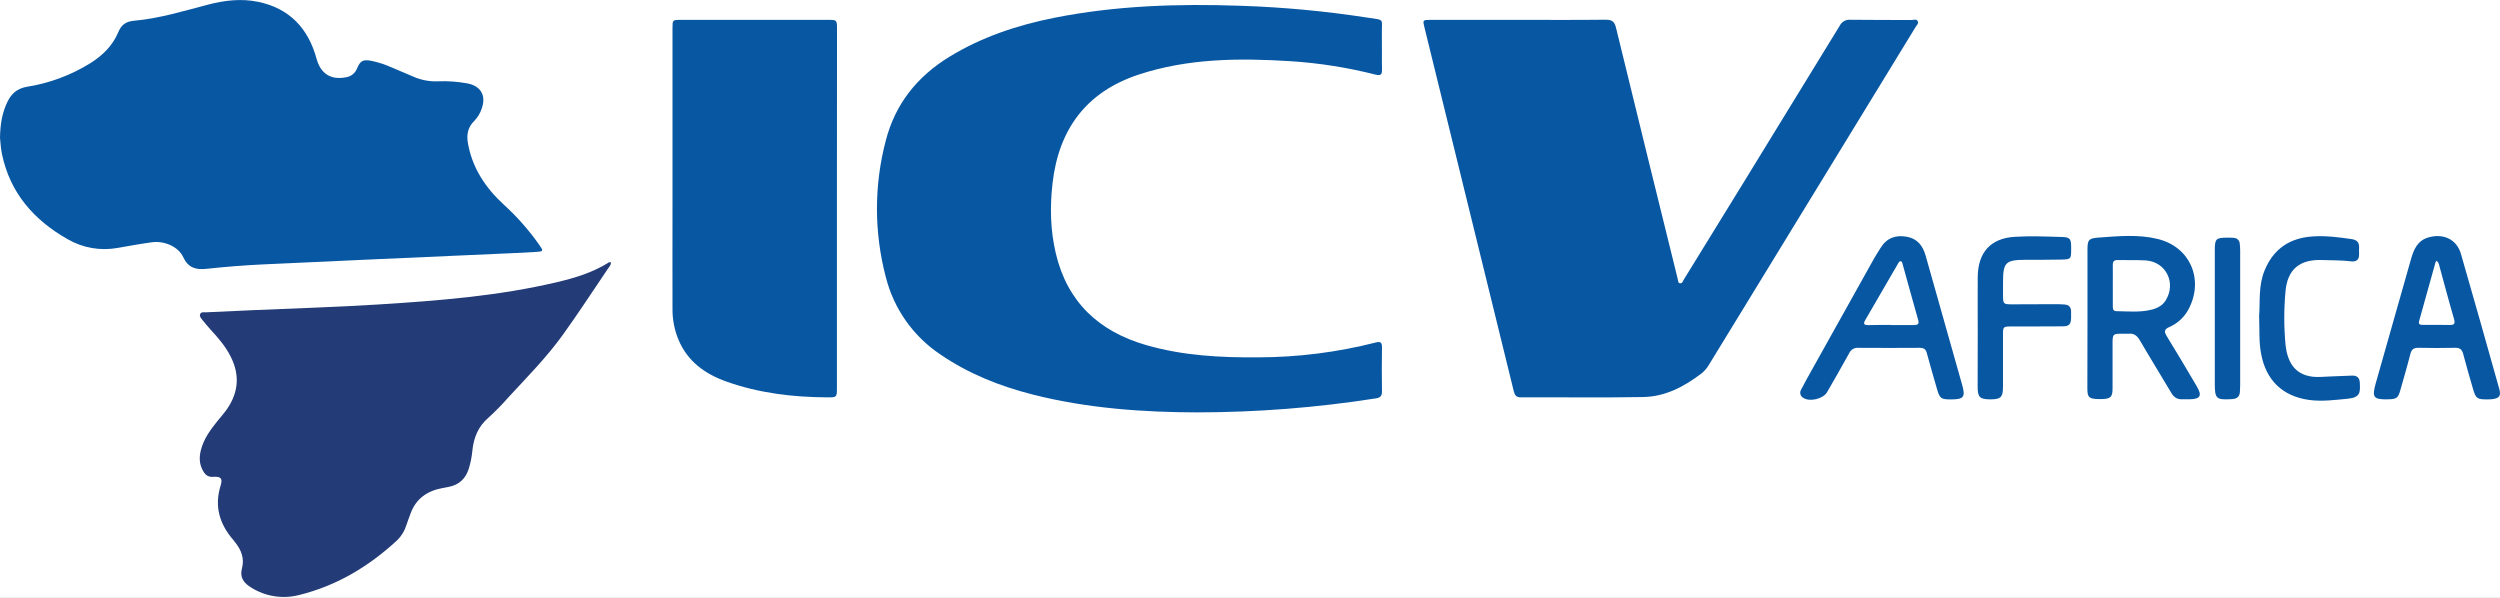
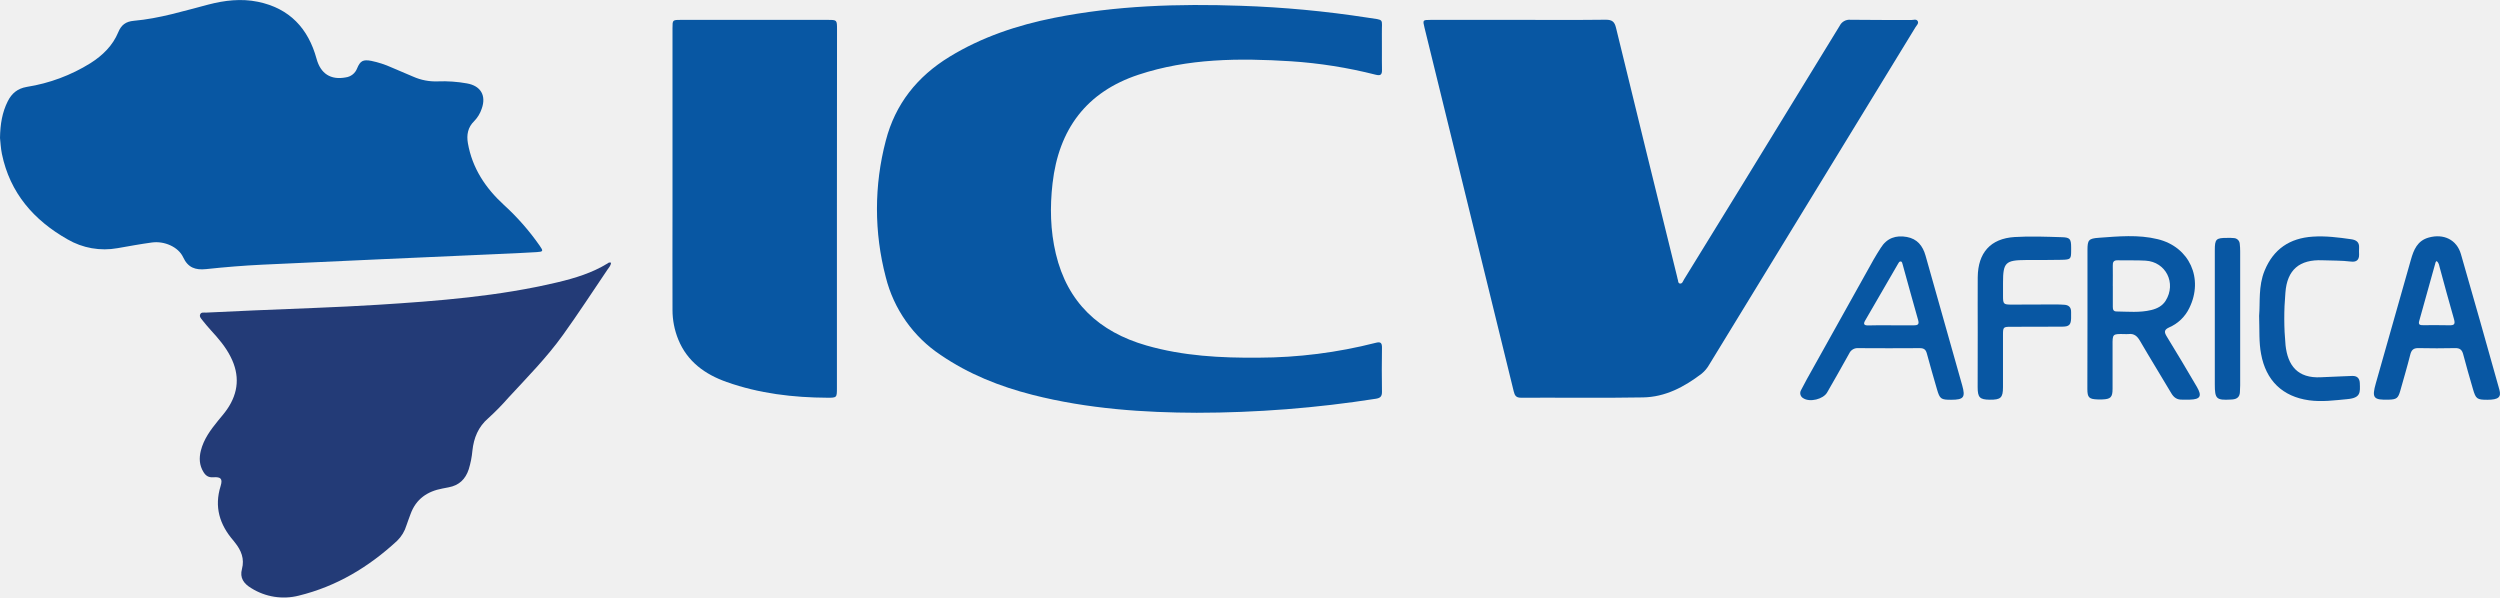
- <svg xmlns="http://www.w3.org/2000/svg" width="201" height="48" viewBox="0 0 201 48" fill="none">
-   <g clip-path="url(#clip0_2183_3320)">
-     <rect width="201" height="48" fill="white" />
-     <path d="M0 11.082C0.019 9.968 0.179 9.022 0.621 8.141C0.938 7.505 1.4 7.109 2.163 6.978C3.976 6.692 5.713 6.045 7.271 5.076C8.254 4.452 9.06 3.669 9.511 2.583C9.75 2.005 10.111 1.729 10.761 1.67C12.813 1.489 14.777 0.879 16.76 0.364C18.066 0.026 19.397 -0.132 20.739 0.144C23.28 0.667 24.781 2.279 25.452 4.722C25.779 5.92 26.587 6.444 27.798 6.217C28 6.19 28.191 6.109 28.352 5.983C28.512 5.857 28.635 5.69 28.708 5.5C28.965 4.881 29.189 4.766 29.855 4.89C30.419 5.007 30.969 5.186 31.495 5.424C32.071 5.667 32.647 5.912 33.224 6.159C33.846 6.435 34.524 6.565 35.204 6.537C35.984 6.506 36.766 6.56 37.534 6.698C38.656 6.891 39.111 7.678 38.728 8.737C38.606 9.108 38.4 9.447 38.127 9.727C37.61 10.227 37.503 10.839 37.619 11.503C37.969 13.508 39.036 15.107 40.508 16.455C41.588 17.437 42.554 18.536 43.389 19.733C43.696 20.175 43.686 20.217 43.147 20.252C42.081 20.322 41.012 20.361 39.945 20.41C33.658 20.691 27.372 20.963 21.085 21.261C19.579 21.332 18.073 21.456 16.573 21.616C15.706 21.709 15.111 21.498 14.726 20.665C14.34 19.832 13.214 19.342 12.212 19.479C11.288 19.604 10.372 19.774 9.454 19.934C8.07 20.184 6.643 19.933 5.428 19.226C2.712 17.684 0.801 15.499 0.153 12.365C0.058 11.895 0.039 11.416 0 11.082Z" fill="#0857A3" />
-     <path d="M96.21 33.156C92.065 33.143 87.484 32.859 82.997 31.712C80.371 31.041 77.883 30.054 75.626 28.512C73.428 27.051 71.855 24.822 71.216 22.261C70.271 18.67 70.271 14.896 71.216 11.306C71.978 8.357 73.74 6.15 76.336 4.563C78.931 2.976 81.794 2.021 84.769 1.43C89.722 0.446 94.735 0.288 99.767 0.465C103.174 0.578 106.572 0.896 109.941 1.416C111.369 1.639 111.081 1.438 111.102 2.706C111.119 3.672 111.092 4.638 111.112 5.603C111.12 6.011 110.994 6.1 110.601 6.001C108.364 5.432 106.078 5.07 103.774 4.921C99.642 4.662 95.524 4.683 91.537 6.001C87.342 7.387 85.123 10.392 84.626 14.721C84.407 16.624 84.445 18.511 84.888 20.377C85.819 24.304 88.364 26.657 92.171 27.751C95.119 28.599 98.147 28.758 101.191 28.73C104.366 28.723 107.527 28.323 110.603 27.539C110.984 27.438 111.117 27.52 111.111 27.93C111.092 29.115 111.092 30.301 111.111 31.488C111.111 31.861 110.957 31.978 110.609 32.031C105.846 32.777 101.032 33.153 96.21 33.156Z" fill="#0857A3" />
-     <path d="M122.087 1.597C124.428 1.597 126.771 1.613 129.112 1.585C129.621 1.585 129.813 1.754 129.927 2.23C131.551 8.889 133.185 15.541 134.829 22.186C134.837 22.253 134.852 22.319 134.874 22.383C134.939 22.519 134.889 22.743 135.059 22.774C135.26 22.811 135.311 22.583 135.394 22.45C136.97 19.898 138.541 17.346 140.11 14.793C142.716 10.553 145.319 6.309 147.917 2.062C147.996 1.905 148.119 1.777 148.272 1.692C148.425 1.608 148.6 1.572 148.774 1.589C150.404 1.612 152.033 1.599 153.663 1.609C153.838 1.609 154.07 1.508 154.18 1.691C154.29 1.873 154.099 2.034 154.005 2.187C150.727 7.546 147.448 12.905 144.169 18.263C141.923 21.931 139.678 25.6 137.434 29.27C137.277 29.553 137.069 29.804 136.82 30.011C135.417 31.08 133.887 31.894 132.097 31.923C128.823 31.98 125.547 31.933 122.271 31.947C121.888 31.947 121.782 31.758 121.706 31.448C120.281 25.634 118.854 19.82 117.424 14.005L114.532 2.229C114.379 1.609 114.379 1.599 115.01 1.598C117.369 1.598 119.728 1.598 122.087 1.598V1.597Z" fill="#0857A3" />
-     <path d="M49.131 21.11C49.104 21.342 48.956 21.493 48.844 21.653C47.657 23.406 46.499 25.186 45.266 26.9C43.959 28.721 42.381 30.316 40.863 31.959C40.361 32.533 39.827 33.078 39.262 33.59C38.447 34.291 38.091 35.176 37.981 36.206C37.935 36.713 37.836 37.214 37.685 37.701C37.424 38.496 36.904 38.99 36.073 39.144C35.906 39.175 35.74 39.21 35.575 39.24C34.352 39.467 33.447 40.084 33.009 41.289C32.899 41.591 32.782 41.89 32.681 42.195C32.54 42.669 32.28 43.099 31.925 43.443C29.648 45.546 27.061 47.103 24.023 47.845C23.38 48.008 22.71 48.039 22.054 47.936C21.399 47.834 20.771 47.599 20.208 47.247C19.602 46.887 19.258 46.422 19.454 45.701C19.67 44.885 19.392 44.206 18.891 43.583C18.847 43.53 18.811 43.475 18.766 43.423C17.658 42.144 17.215 40.719 17.736 39.046C17.917 38.462 17.762 38.293 17.147 38.338C16.764 38.367 16.541 38.213 16.358 37.914C16.024 37.37 15.999 36.797 16.148 36.202C16.38 35.271 16.936 34.525 17.526 33.799C17.772 33.496 18.034 33.204 18.254 32.885C19.184 31.539 19.287 30.131 18.547 28.672C18.14 27.857 17.553 27.177 16.945 26.518C16.704 26.256 16.477 25.974 16.256 25.703C16.154 25.567 16.016 25.431 16.096 25.247C16.176 25.064 16.389 25.111 16.549 25.111C17.817 25.05 19.088 24.991 20.363 24.936C23.701 24.788 27.043 24.692 30.377 24.482C35.234 24.177 40.088 23.803 44.841 22.672C46.245 22.337 47.619 21.918 48.862 21.153C48.896 21.117 48.941 21.093 48.989 21.086C49.038 21.078 49.088 21.086 49.131 21.11Z" fill="#233B77" />
-     <path d="M67.288 16.809V31.145C67.288 31.939 67.288 31.953 66.524 31.948C63.76 31.935 61.037 31.61 58.423 30.685C56.687 30.072 55.261 29.054 54.533 27.271C54.226 26.516 54.068 25.708 54.069 24.893C54.059 22.096 54.069 19.299 54.069 16.504V2.269C54.069 1.601 54.069 1.598 54.741 1.598H66.556C67.295 1.598 67.296 1.598 67.296 2.37L67.288 16.809Z" fill="#0857A3" />
-     <path d="M167.833 25.608C167.833 23.761 167.833 21.916 167.833 20.07C167.833 19.286 167.93 19.158 168.728 19.101C170.317 18.986 171.916 18.829 173.481 19.213C176.037 19.832 177.188 22.378 176.02 24.745C175.686 25.44 175.113 25.991 174.405 26.297C173.997 26.48 173.984 26.665 174.203 27.021C175.026 28.363 175.834 29.713 176.627 31.072C177.064 31.817 176.908 32.082 176.059 32.102C175.855 32.102 175.652 32.102 175.448 32.102C175.051 32.117 174.787 31.946 174.581 31.602C173.745 30.189 172.878 28.794 172.053 27.377C171.83 26.995 171.58 26.779 171.129 26.834C171.011 26.842 170.892 26.842 170.773 26.834C169.84 26.82 169.844 26.82 169.85 27.778C169.855 28.929 169.855 30.081 169.85 31.232C169.85 31.912 169.696 32.063 169.013 32.086C168.895 32.086 168.777 32.086 168.658 32.086C167.957 32.063 167.825 31.935 167.824 31.243C167.83 29.366 167.833 27.487 167.833 25.608ZM169.87 22.967C169.87 23.527 169.87 24.087 169.87 24.646C169.87 24.852 169.908 25.017 170.168 25.019C171.099 25.032 172.034 25.128 172.956 24.905C173.43 24.791 173.851 24.584 174.12 24.154C174.994 22.747 174.143 21.035 172.504 20.937C171.759 20.894 171.01 20.928 170.264 20.909C169.938 20.899 169.857 21.051 169.868 21.342C169.878 21.883 169.868 22.427 169.868 22.967H169.87Z" fill="#0857A3" />
-     <path d="M156.875 32.113C156.052 32.113 155.96 32.049 155.733 31.269C155.461 30.311 155.172 29.355 154.918 28.392C154.831 28.067 154.667 27.963 154.342 27.965C152.697 27.976 151.052 27.976 149.407 27.965C149.256 27.952 149.105 27.986 148.975 28.062C148.844 28.138 148.74 28.253 148.678 28.391C148.098 29.442 147.499 30.483 146.901 31.526C146.589 32.069 145.508 32.331 144.988 31.99C144.931 31.96 144.881 31.919 144.841 31.869C144.801 31.819 144.771 31.761 144.754 31.699C144.738 31.637 144.734 31.573 144.743 31.509C144.752 31.445 144.775 31.384 144.808 31.33C144.955 31.045 145.103 30.759 145.261 30.478C147.058 27.257 148.856 24.037 150.656 20.817C150.829 20.509 151.026 20.211 151.213 19.91C151.706 19.119 152.435 18.873 153.317 19.036C154.144 19.189 154.585 19.74 154.811 20.522C155.79 24.004 156.783 27.483 157.764 30.964C158.032 31.922 157.878 32.11 156.875 32.113ZM152.039 26.133C152.65 26.133 153.261 26.133 153.871 26.133C154.166 26.133 154.322 26.072 154.223 25.726C153.796 24.231 153.386 22.736 152.97 21.233C152.943 21.137 152.93 21.012 152.814 21.002C152.699 20.993 152.65 21.11 152.6 21.195C151.716 22.715 150.833 24.237 149.951 25.76C149.78 26.055 149.903 26.146 150.208 26.14C150.825 26.119 151.434 26.127 152.044 26.127L152.039 26.133Z" fill="#0857A3" />
-     <path d="M199.994 32.113C199.149 32.113 199.055 32.048 198.822 31.238C198.55 30.311 198.285 29.385 198.039 28.453C197.946 28.103 197.776 27.954 197.398 27.963C196.414 27.984 195.43 27.984 194.446 27.963C194.045 27.954 193.88 28.109 193.785 28.489C193.541 29.456 193.256 30.413 192.986 31.374C192.815 31.985 192.69 32.084 192.068 32.103C190.817 32.141 190.681 31.967 191.02 30.778C191.958 27.475 192.897 24.172 193.835 20.868C194.063 20.062 194.355 19.329 195.285 19.077C196.471 18.755 197.521 19.249 197.859 20.414C198.91 24.037 199.928 27.668 200.95 31.3C201.121 31.906 200.866 32.11 199.994 32.113ZM195.9 20.97C195.862 21.015 195.83 21.038 195.822 21.067C195.381 22.642 194.941 24.218 194.502 25.794C194.411 26.114 194.616 26.123 194.837 26.121C195.531 26.121 196.226 26.109 196.919 26.128C197.309 26.139 197.421 26.048 197.301 25.634C196.893 24.241 196.527 22.837 196.141 21.438C196.097 21.281 196.082 21.103 195.9 20.97Z" fill="#0857A3" />
-     <path d="M159.01 26.692C159.01 25.218 158.998 23.745 159.01 22.271C159.027 20.302 160.036 19.16 161.977 19.04C163.243 18.961 164.521 19.017 165.792 19.054C166.436 19.073 166.519 19.21 166.52 19.878V20.082C166.52 20.816 166.501 20.852 165.742 20.87C164.791 20.894 163.84 20.883 162.89 20.887C161.234 20.895 161.043 21.085 161.043 22.72C161.043 23.076 161.043 23.432 161.043 23.788C161.043 24.425 161.085 24.468 161.741 24.468C162.944 24.468 164.149 24.458 165.352 24.455C165.556 24.455 165.759 24.469 165.962 24.48C166.328 24.5 166.523 24.685 166.516 25.061C166.516 25.23 166.516 25.4 166.516 25.568C166.501 26.076 166.361 26.234 165.837 26.238C164.446 26.25 163.055 26.245 161.663 26.249C161.07 26.249 161.04 26.283 161.04 26.888C161.04 28.294 161.04 29.701 161.04 31.101C161.04 31.955 160.855 32.117 159.975 32.107C159.173 32.098 159.004 31.929 159.003 31.107C159.007 29.64 159.01 28.165 159.01 26.692Z" fill="#0857A3" />
-     <path d="M181.634 25.372C181.725 24.306 181.558 22.992 182.074 21.74C182.79 19.999 184.102 19.131 185.942 19.009C186.979 18.938 188.007 19.07 189.033 19.217C189.44 19.275 189.697 19.444 189.671 19.896C189.661 20.082 189.663 20.268 189.671 20.453C189.68 20.904 189.422 21.062 189.022 21.012C188.261 20.917 187.497 20.938 186.735 20.907C184.881 20.828 183.883 21.665 183.747 23.508C183.623 24.91 183.626 26.32 183.757 27.721C183.93 29.338 184.707 30.411 186.623 30.303C187.167 30.271 187.71 30.254 188.253 30.232C188.541 30.22 188.829 30.208 189.117 30.198C189.517 30.184 189.716 30.394 189.729 30.778C189.757 31.512 189.814 31.959 188.741 32.06C187.71 32.156 186.683 32.298 185.648 32.155C183.508 31.856 182.18 30.564 181.791 28.431C181.611 27.494 181.672 26.544 181.634 25.372Z" fill="#0857A3" />
-     <path d="M178.07 25.595C178.07 23.767 178.07 21.939 178.07 20.111C178.07 19.193 178.165 19.105 179.098 19.109C179.268 19.103 179.437 19.108 179.606 19.124C179.727 19.13 179.841 19.179 179.927 19.263C180.014 19.347 180.067 19.459 180.076 19.579C180.099 19.781 180.11 19.984 180.11 20.187C180.11 23.776 180.11 27.365 180.11 30.952C180.11 31.137 180.098 31.323 180.088 31.509C180.069 31.878 179.859 32.053 179.504 32.084L179.352 32.095C178.195 32.16 178.07 32.041 178.07 30.872V25.595Z" fill="#0857A3" />
+ <svg xmlns="http://www.w3.org/2000/svg" width="615" height="147" viewBox="0 0 615 147" fill="none">
+   <g clip-path="url(#clip0_2183_1830)">
+     <path d="M0 33.939C0.058 30.526 0.549 27.63 1.899 24.933C2.871 22.985 4.284 21.77 6.619 21.371C12.165 20.494 17.479 18.513 22.247 15.544C25.256 13.634 27.72 11.237 29.099 7.912C29.831 6.139 30.936 5.294 32.926 5.115C39.205 4.561 45.214 2.693 51.281 1.116C55.278 0.079 59.35 -0.404 63.456 0.441C71.23 2.044 75.822 6.979 77.874 14.462C78.876 18.129 81.348 19.735 85.055 19.04C85.673 18.957 86.257 18.71 86.747 18.323C87.237 17.937 87.614 17.425 87.839 16.843C88.624 14.949 89.31 14.595 91.346 14.974C93.074 15.333 94.757 15.881 96.365 16.61C98.127 17.356 99.891 18.106 101.655 18.861C103.559 19.708 105.632 20.104 107.714 20.018C110.101 19.925 112.492 20.091 114.844 20.513C118.276 21.104 119.668 23.514 118.496 26.756C118.122 27.894 117.492 28.932 116.656 29.79C115.077 31.321 114.748 33.194 115.102 35.229C116.174 41.368 119.44 46.266 123.944 50.394C127.247 53.401 130.203 56.767 132.757 60.432C133.697 61.785 133.667 61.914 132.018 62.022C128.756 62.234 125.486 62.355 122.22 62.505C102.985 63.366 83.75 64.199 64.515 65.11C59.907 65.331 55.299 65.71 50.707 66.201C48.056 66.484 46.236 65.838 45.056 63.287C43.876 60.736 40.431 59.234 37.364 59.654C34.539 60.037 31.734 60.557 28.925 61.048C24.693 61.814 20.326 61.046 16.609 58.88C8.298 54.157 2.452 47.465 0.47 37.868C0.179 36.428 0.121 34.963 0 33.939Z" fill="#0857A3" />
+     <path d="M294.373 101.542C281.691 101.5 267.676 100.63 253.947 97.118C245.91 95.062 238.298 92.04 231.392 87.317C224.667 82.845 219.855 76.017 217.899 68.173C215.009 57.178 215.009 45.621 217.899 34.625C220.231 25.595 225.624 18.836 233.565 13.975C241.506 9.114 250.265 6.188 259.369 4.378C274.524 1.365 289.861 0.882 305.256 1.423C315.682 1.771 326.078 2.744 336.388 4.336C340.755 5.019 339.874 4.403 339.94 8.286C339.99 11.245 339.907 14.204 339.969 17.159C339.994 18.407 339.608 18.682 338.407 18.378C331.56 16.636 324.568 15.528 317.518 15.069C304.874 14.279 292.275 14.341 280.075 18.378C267.239 22.623 260.45 31.825 258.929 45.084C258.26 50.91 258.376 56.691 259.731 62.405C262.581 74.432 270.368 81.636 282.016 84.986C291.037 87.583 300.299 88.07 309.615 87.987C319.327 87.965 329 86.739 338.411 84.337C339.579 84.029 339.986 84.279 339.965 85.536C339.907 89.165 339.907 92.796 339.965 96.431C339.965 97.576 339.496 97.933 338.432 98.096C323.856 100.379 309.126 101.531 294.373 101.542Z" fill="#0857A3" />
+     <path d="M373.548 4.89C380.712 4.89 387.88 4.94 395.044 4.853C396.602 4.853 397.188 5.373 397.537 6.829C402.507 27.222 407.507 47.593 412.537 67.944C412.561 68.15 412.607 68.352 412.675 68.548C412.874 68.964 412.72 69.65 413.24 69.746C413.855 69.859 414.013 69.159 414.266 68.751C419.086 60.939 423.895 53.123 428.693 45.304C436.669 32.317 444.632 19.32 452.582 6.313C452.822 5.835 453.201 5.441 453.669 5.183C454.137 4.925 454.672 4.814 455.204 4.865C460.19 4.936 465.177 4.898 470.163 4.927C470.699 4.927 471.41 4.62 471.746 5.177C472.083 5.735 471.497 6.23 471.21 6.696C461.179 23.11 451.147 39.521 441.113 55.929C434.241 67.163 427.372 78.4 420.507 89.639C420.027 90.505 419.39 91.274 418.629 91.907C414.337 95.183 409.654 97.675 404.177 97.763C394.159 97.938 384.136 97.796 374.113 97.838C372.942 97.838 372.618 97.259 372.385 96.31C368.025 78.504 363.657 60.697 359.283 42.891L350.432 6.825C349.967 4.927 349.967 4.898 351.895 4.894C359.114 4.894 366.332 4.894 373.548 4.894V4.89Z" fill="#0857A3" />
+     <path d="M150.326 64.648C150.243 65.36 149.79 65.822 149.449 66.313C145.818 71.681 142.273 77.133 138.5 82.381C134.503 87.958 129.674 92.844 125.029 97.875C123.494 99.634 121.858 101.302 120.13 102.869C117.636 105.017 116.548 107.726 116.211 110.88C116.07 112.434 115.766 113.968 115.305 115.458C114.507 117.893 112.916 119.408 110.373 119.878C109.862 119.974 109.355 120.082 108.848 120.174C105.108 120.869 102.337 122.758 100.999 126.449C100.662 127.373 100.305 128.289 99.993 129.221C99.563 130.674 98.768 131.991 97.683 133.046C90.714 139.484 82.798 144.253 73.503 146.526C71.535 147.025 69.486 147.12 67.48 146.805C65.474 146.49 63.552 145.772 61.831 144.694C59.977 143.592 58.922 142.168 59.525 139.958C60.185 137.461 59.333 135.38 57.8 133.474C57.667 133.312 57.555 133.141 57.418 132.983C54.027 129.067 52.672 124.702 54.268 119.578C54.821 117.789 54.347 117.273 52.465 117.41C51.293 117.498 50.611 117.027 50.05 116.112C49.028 114.447 48.953 112.691 49.406 110.868C50.117 108.017 51.821 105.732 53.624 103.51C54.376 102.582 55.178 101.687 55.851 100.709C58.698 96.589 59.014 92.278 56.749 87.808C55.502 85.311 53.707 83.23 51.846 81.212C51.11 80.408 50.416 79.547 49.739 78.715C49.427 78.298 49.003 77.882 49.249 77.32C49.494 76.759 50.146 76.904 50.636 76.904C54.515 76.716 58.404 76.537 62.304 76.367C72.518 75.914 82.744 75.618 92.946 74.977C107.805 74.041 122.656 72.897 137.199 69.434C141.496 68.406 145.701 67.124 149.503 64.781C149.607 64.671 149.743 64.599 149.892 64.575C150.041 64.551 150.193 64.577 150.326 64.648Z" fill="#233B77" />
+     <path d="M205.882 51.476V95.382C205.882 97.813 205.882 97.854 203.543 97.842C195.087 97.8 186.755 96.806 178.757 93.972C173.446 92.094 169.083 88.977 166.856 83.517C165.916 81.205 165.433 78.731 165.435 76.234C165.406 67.669 165.435 59.105 165.435 50.544V6.95C165.435 4.902 165.435 4.894 167.492 4.894H203.643C205.903 4.894 205.907 4.894 205.907 7.258L205.882 51.476Z" fill="#0857A3" />
+     <path d="M513.519 78.423C513.519 72.769 513.519 67.116 513.519 61.464C513.519 59.063 513.814 58.672 516.258 58.497C521.119 58.143 526.01 57.665 530.801 58.838C538.622 60.736 542.141 68.531 538.568 75.781C537.547 77.91 535.792 79.598 533.627 80.533C532.38 81.095 532.339 81.661 533.008 82.751C535.526 86.861 537.998 90.996 540.425 95.157C541.763 97.438 541.285 98.25 538.688 98.312C538.065 98.312 537.441 98.312 536.818 98.312C535.605 98.358 534.795 97.834 534.167 96.781C531.607 92.452 528.956 88.183 526.43 83.842C525.748 82.672 524.984 82.011 523.604 82.177C523.242 82.202 522.878 82.202 522.516 82.177C519.661 82.135 519.673 82.135 519.69 85.07C519.707 88.596 519.707 92.122 519.69 95.649C519.69 97.73 519.221 98.191 517.13 98.262C516.769 98.262 516.407 98.262 516.042 98.262C513.898 98.191 513.495 97.8 513.49 95.682C513.511 89.935 513.519 84.179 513.519 78.423ZM519.752 70.337C519.752 72.052 519.752 73.765 519.752 75.477C519.752 76.109 519.869 76.613 520.662 76.621C523.513 76.659 526.372 76.954 529.193 76.272C530.643 75.922 531.932 75.29 532.754 73.97C535.43 69.663 532.825 64.419 527.81 64.12C525.532 63.986 523.239 64.09 520.957 64.032C519.96 64.003 519.711 64.469 519.744 65.36C519.777 67.016 519.744 68.681 519.744 70.337H519.752Z" fill="#0857A3" />
+     <path d="M479.99 98.345C477.472 98.345 477.19 98.15 476.496 95.761C475.665 92.827 474.78 89.901 474.003 86.951C473.737 85.956 473.234 85.635 472.241 85.644C467.207 85.677 462.174 85.677 457.14 85.644C456.68 85.604 456.218 85.707 455.818 85.941C455.419 86.174 455.101 86.525 454.909 86.947C453.135 90.168 451.302 93.356 449.474 96.547C448.518 98.212 445.211 99.015 443.619 97.971C443.445 97.879 443.292 97.753 443.169 97.599C443.047 97.446 442.957 97.269 442.905 97.079C442.854 96.889 442.842 96.691 442.87 96.496C442.899 96.302 442.967 96.115 443.071 95.948C443.519 95.074 443.972 94.2 444.454 93.339C449.953 83.476 455.456 73.614 460.963 63.753C461.491 62.809 462.093 61.897 462.667 60.973C464.175 58.551 466.407 57.798 469.103 58.297C471.634 58.767 472.985 60.453 473.674 62.85C476.67 73.513 479.708 84.166 482.712 94.829C483.531 97.763 483.061 98.337 479.99 98.345ZM465.193 80.034C467.063 80.034 468.933 80.034 470.799 80.034C471.701 80.034 472.178 79.847 471.875 78.785C470.57 74.207 469.315 69.63 468.044 65.027C467.961 64.731 467.919 64.348 467.566 64.319C467.213 64.29 467.063 64.648 466.909 64.91C464.206 69.566 461.505 74.225 458.807 78.889C458.283 79.793 458.657 80.071 459.592 80.055C461.478 79.988 463.344 80.013 465.21 80.013L465.193 80.034Z" fill="#0857A3" />
+     <path d="M611.921 98.345C609.336 98.345 609.05 98.146 608.335 95.665C607.504 92.827 606.694 89.993 605.941 87.138C605.655 86.064 605.135 85.611 603.98 85.636C600.969 85.702 597.958 85.702 594.947 85.636C593.721 85.611 593.214 86.085 592.923 87.246C592.179 90.209 591.306 93.139 590.48 96.082C589.956 97.954 589.574 98.258 587.671 98.316C583.844 98.433 583.428 97.9 584.463 94.259C587.335 84.143 590.207 74.026 593.077 63.907C593.775 61.439 594.668 59.196 597.514 58.422C601.142 57.436 604.354 58.951 605.389 62.517C608.605 73.612 611.721 84.733 614.846 95.857C615.37 97.713 614.589 98.337 611.921 98.345ZM599.397 64.219C599.28 64.357 599.181 64.427 599.156 64.519C597.807 69.341 596.46 74.166 595.117 78.993C594.838 79.976 595.466 80.001 596.143 79.996C598.267 79.996 600.394 79.959 602.513 80.017C603.706 80.051 604.051 79.772 603.681 78.502C602.434 74.237 601.312 69.938 600.132 65.655C599.999 65.172 599.954 64.627 599.397 64.219Z" fill="#0857A3" />
+     <path d="M486.522 81.744C486.522 77.229 486.485 72.718 486.522 68.206C486.576 62.176 489.664 58.676 495.602 58.31C499.475 58.068 503.385 58.239 507.274 58.351C509.244 58.41 509.497 58.83 509.501 60.877V61.502C509.501 63.749 509.443 63.857 507.12 63.916C504.212 63.986 501.303 63.953 498.394 63.965C493.329 63.99 492.743 64.573 492.743 69.58C492.743 70.67 492.743 71.76 492.743 72.851C492.743 74.803 492.872 74.932 494.879 74.932C498.56 74.932 502.246 74.903 505.928 74.894C506.551 74.894 507.174 74.936 507.793 74.969C508.915 75.031 509.51 75.597 509.489 76.75C509.489 77.266 509.489 77.787 509.489 78.303C509.443 79.859 509.015 80.342 507.411 80.354C503.156 80.392 498.901 80.375 494.642 80.388C492.826 80.388 492.735 80.492 492.735 82.344C492.735 86.651 492.735 90.958 492.735 95.245C492.735 97.863 492.17 98.358 489.477 98.329C487.021 98.3 486.506 97.784 486.502 95.266C486.514 90.771 486.522 86.256 486.522 81.744Z" fill="#0857A3" />
+     <path d="M555.745 77.703C556.024 74.436 555.513 70.412 557.092 66.579C559.282 61.248 563.296 58.589 568.926 58.214C572.101 57.998 575.246 58.401 578.384 58.851C579.63 59.03 580.415 59.546 580.337 60.932C580.307 61.502 580.312 62.072 580.337 62.638C580.366 64.02 579.576 64.502 578.35 64.348C576.023 64.057 573.684 64.124 571.353 64.028C565.681 63.786 562.627 66.35 562.211 71.993C561.83 76.286 561.84 80.604 562.24 84.895C562.772 89.847 565.149 93.135 571.012 92.802C572.674 92.706 574.336 92.652 575.998 92.586C576.879 92.548 577.76 92.511 578.641 92.481C579.867 92.44 580.474 93.081 580.515 94.259C580.598 96.506 580.773 97.875 577.49 98.183C574.336 98.479 571.195 98.911 568.029 98.474C561.48 97.559 557.416 93.601 556.227 87.071C555.675 84.2 555.862 81.291 555.745 77.703Z" fill="#0857A3" />
+     <path d="M544.842 78.386C544.842 72.787 544.842 67.188 544.842 61.589C544.842 58.78 545.133 58.51 547.988 58.522C548.506 58.504 549.025 58.519 549.542 58.568C549.91 58.585 550.259 58.736 550.524 58.993C550.788 59.249 550.95 59.594 550.979 59.962C551.049 60.58 551.084 61.201 551.083 61.822C551.083 72.815 551.083 83.804 551.083 94.791C551.083 95.357 551.046 95.927 551.017 96.498C550.959 97.625 550.315 98.162 549.23 98.258L548.765 98.291C545.224 98.491 544.842 98.125 544.842 94.546V78.386Z" fill="#0857A3" />
  </g>
  <defs>
-     <clipPath id="clip0_2183_3320">
-       <rect width="201" height="48" fill="white" />
+     <clipPath id="clip0_2183_1830">
+       <rect width="615" height="147" fill="white" />
    </clipPath>
  </defs>
</svg>
